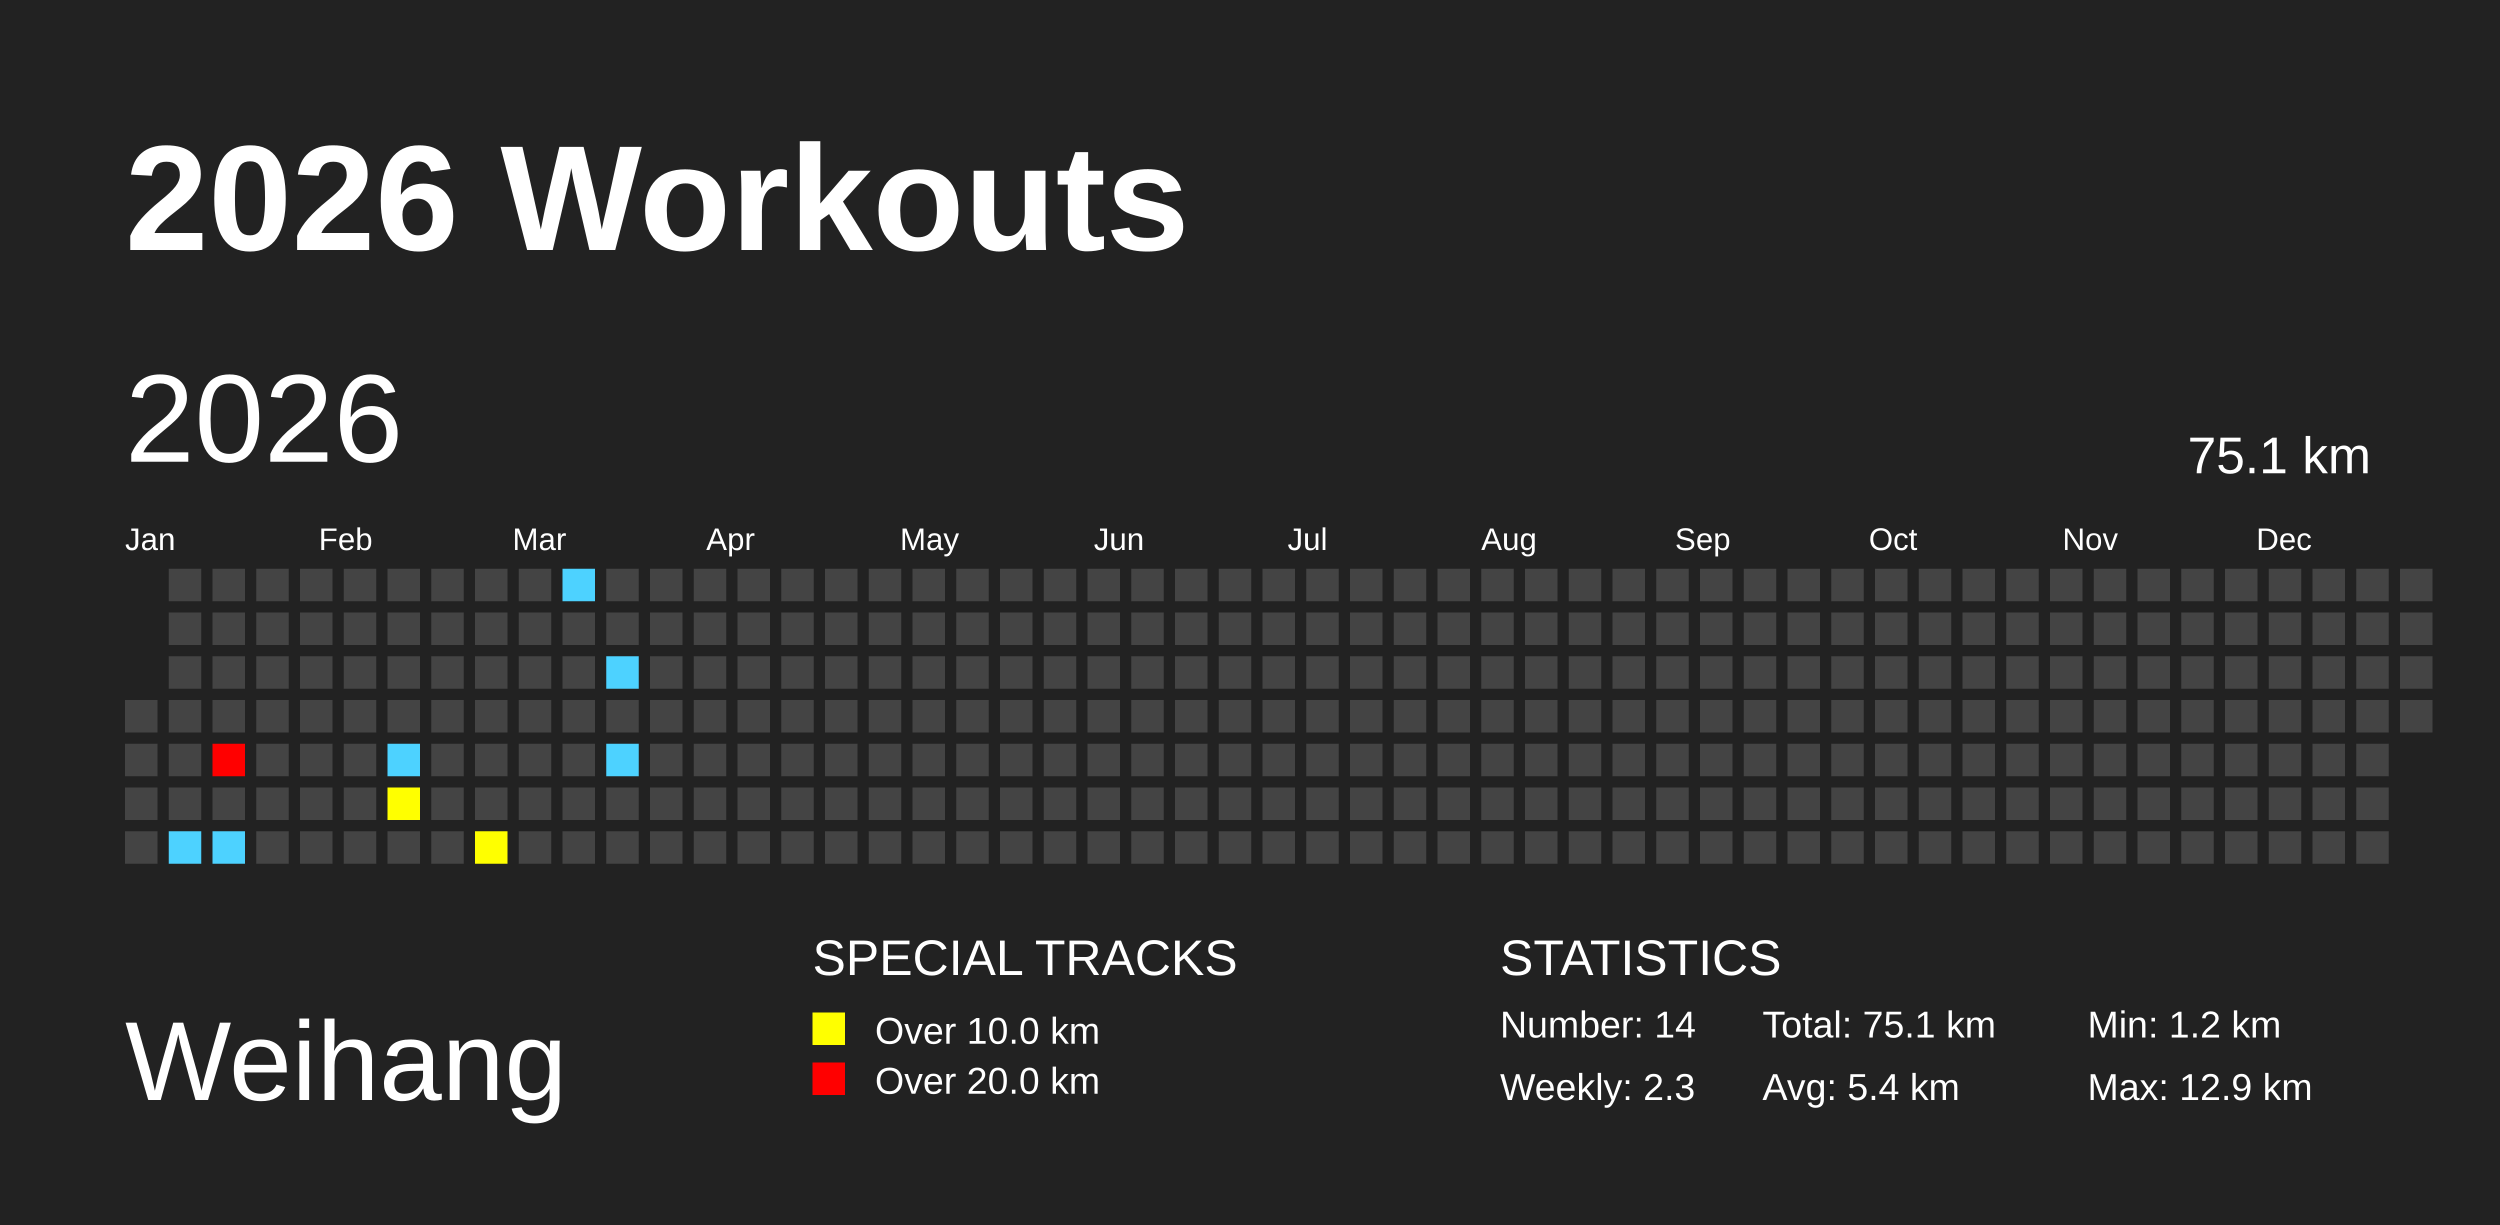
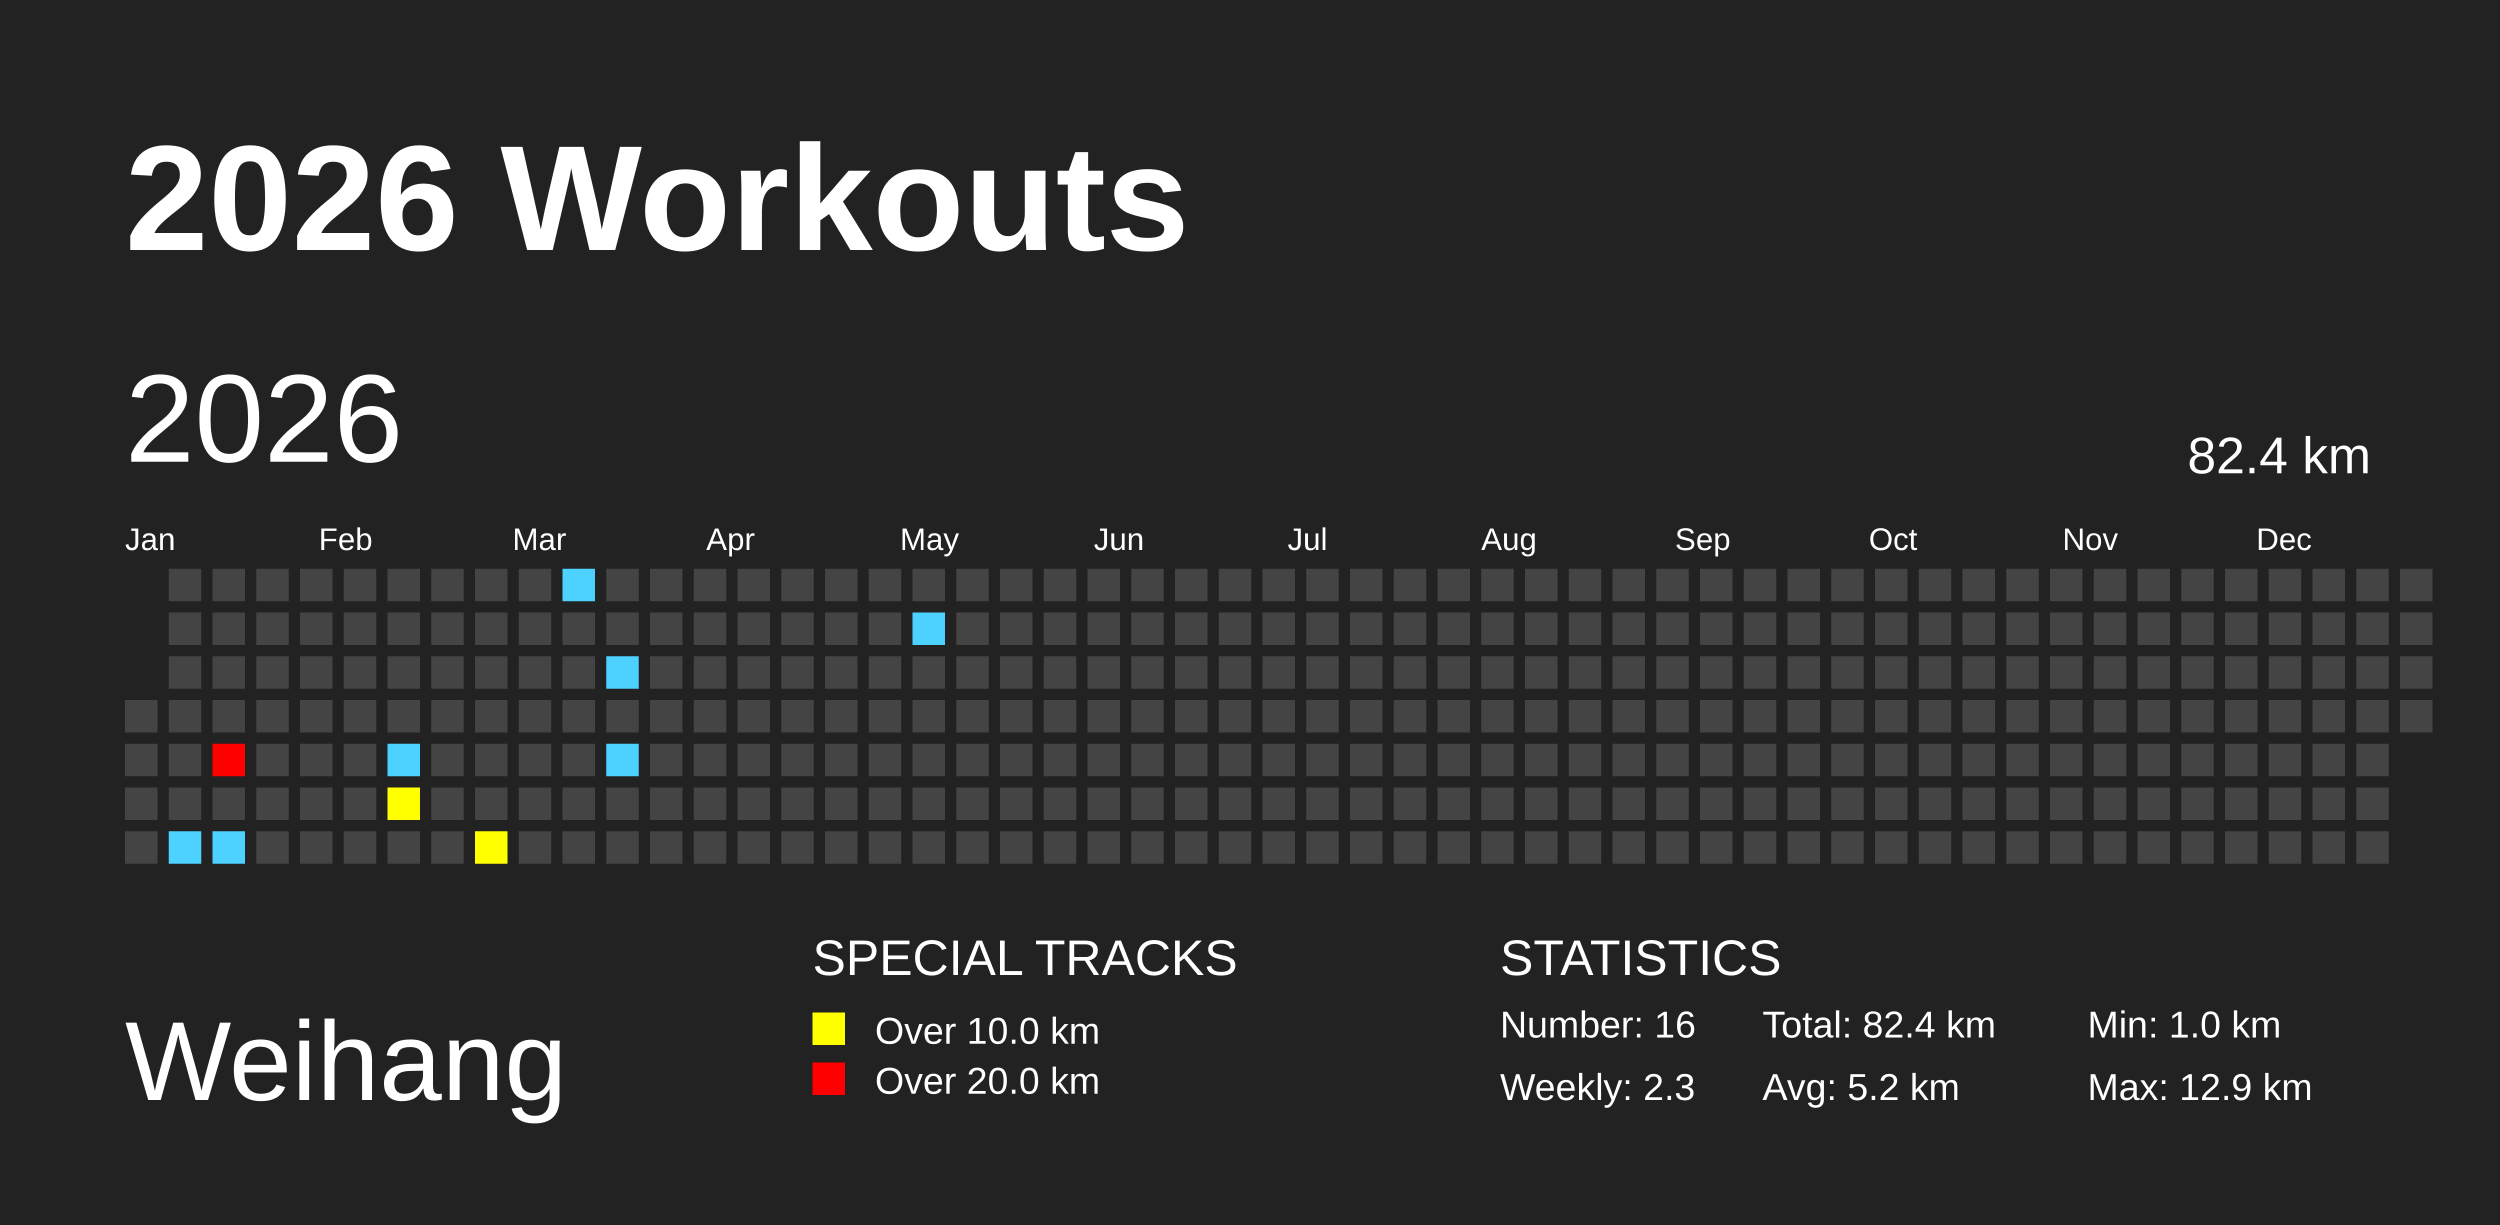
<svg xmlns="http://www.w3.org/2000/svg" baseProfile="full" height="98mm" version="1.1" viewBox="0,0,200,98" width="200mm">
  <defs />
  <rect fill="#222222" height="98" width="200" x="0" y="0" />
  <text fill="#FFFFFF" style="font-size:12px; font-family:Arial; font-weight:bold;" x="10" y="20">2026 Workouts</text>
  <text fill="#FFFFFF" style="font-size:9px; font-family:Arial" x="10" y="88">Weihang</text>
  <text fill="#FFFFFF" style="font-size:4px; font-family:Arial" x="65" y="78">SPECIAL TRACKS</text>
  <rect fill="yellow" height="2.6" width="2.6" x="65" y="81" />
  <text fill="#FFFFFF" style="font-size:3px; font-family:Arial" x="70" y="83.5">Over 10.0 km</text>
  <rect fill="red" height="2.6" width="2.6" x="65" y="85" />
  <text fill="#FFFFFF" style="font-size:3px; font-family:Arial" x="70" y="87.5">Over 20.0 km</text>
  <text fill="#FFFFFF" style="font-size:4px; font-family:Arial" x="120" y="78">STATISTICS</text>
-   <text fill="#FFFFFF" style="font-size:3px; font-family:Arial" x="120" y="83">Number: 14</text>
+   <text fill="#FFFFFF" style="font-size:3px; font-family:Arial" x="120" y="83">Number: 16</text>
  <text fill="#FFFFFF" style="font-size:3px; font-family:Arial" x="120" y="88">Weekly: 2.3</text>
-   <text fill="#FFFFFF" style="font-size:3px; font-family:Arial" x="141" y="83">Total: 75.1 km</text>
-   <text fill="#FFFFFF" style="font-size:3px; font-family:Arial" x="141" y="88">Avg: 5.4 km</text>
-   <text fill="#FFFFFF" style="font-size:3px; font-family:Arial" x="167" y="83">Min: 1.2 km</text>
+   <text fill="#FFFFFF" style="font-size:3px; font-family:Arial" x="141" y="83">Total: 82.4 km</text>
+   <text fill="#FFFFFF" style="font-size:3px; font-family:Arial" x="141" y="88">Avg: 5.2 km</text>
+   <text fill="#FFFFFF" style="font-size:3px; font-family:Arial" x="167" y="83">Min: 1.0 km</text>
  <text fill="#FFFFFF" style="font-size:3px; font-family:Arial" x="167" y="88">Max: 12.9 km</text>
  <text dominant-baseline="hanging" fill="#FFFFFF" style="font-size:10.0px; font-family:Arial;" x="10" y="30">2026</text>
-   <text dominant-baseline="hanging" fill="#FFFFFF" style="font-size:4.125px; font-family:Arial;" x="175" y="35">75.1 km</text>
+   <text dominant-baseline="hanging" fill="#FFFFFF" style="font-size:4.125px; font-family:Arial;" x="175" y="35">82.4 km</text>
  <text fill="#FFFFFF" style="font-size:2.5px; font-family:Arial" x="10.0" y="44">Jan</text>
  <text fill="#FFFFFF" style="font-size:2.5px; font-family:Arial" x="25.5" y="44">Feb</text>
  <text fill="#FFFFFF" style="font-size:2.5px; font-family:Arial" x="41.0" y="44">Mar</text>
  <text fill="#FFFFFF" style="font-size:2.5px; font-family:Arial" x="56.5" y="44">Apr</text>
  <text fill="#FFFFFF" style="font-size:2.5px; font-family:Arial" x="72.0" y="44">May</text>
  <text fill="#FFFFFF" style="font-size:2.5px; font-family:Arial" x="87.5" y="44">Jun</text>
  <text fill="#FFFFFF" style="font-size:2.5px; font-family:Arial" x="103.0" y="44">Jul</text>
  <text fill="#FFFFFF" style="font-size:2.5px; font-family:Arial" x="118.5" y="44">Aug</text>
  <text fill="#FFFFFF" style="font-size:2.5px; font-family:Arial" x="134.0" y="44">Sep</text>
  <text fill="#FFFFFF" style="font-size:2.5px; font-family:Arial" x="149.5" y="44">Oct</text>
  <text fill="#FFFFFF" style="font-size:2.5px; font-family:Arial" x="165.0" y="44">Nov</text>
  <text fill="#FFFFFF" style="font-size:2.5px; font-family:Arial" x="180.5" y="44">Dec</text>
  <rect fill="#444444" height="2.6" width="2.6" x="10.0" y="56.0" />
  <rect fill="#444444" height="2.6" width="2.6" x="10.0" y="59.5" />
  <rect fill="#444444" height="2.6" width="2.6" x="10.0" y="63.0" />
  <rect fill="#444444" height="2.6" width="2.6" x="10.0" y="66.5" />
  <rect fill="#444444" height="2.6" width="2.6" x="13.5" y="45.5" />
  <rect fill="#444444" height="2.6" width="2.6" x="13.5" y="49.0" />
  <rect fill="#444444" height="2.6" width="2.6" x="13.5" y="52.5" />
  <rect fill="#444444" height="2.6" width="2.6" x="13.5" y="56.0" />
  <rect fill="#444444" height="2.6" width="2.6" x="13.5" y="59.5" />
  <rect fill="#444444" height="2.6" width="2.6" x="13.5" y="63.0" />
  <rect fill="#4DD2FF" height="2.6" width="2.6" x="13.5" y="66.5" />
  <rect fill="#444444" height="2.6" width="2.6" x="17.0" y="45.5" />
  <rect fill="#444444" height="2.6" width="2.6" x="17.0" y="49.0" />
  <rect fill="#444444" height="2.6" width="2.6" x="17.0" y="52.5" />
  <rect fill="#444444" height="2.6" width="2.6" x="17.0" y="56.0" />
  <rect fill="red" height="2.6" width="2.6" x="17.0" y="59.5" />
  <rect fill="#444444" height="2.6" width="2.6" x="17.0" y="63.0" />
  <rect fill="#4DD2FF" height="2.6" width="2.6" x="17.0" y="66.5" />
  <rect fill="#444444" height="2.6" width="2.6" x="20.5" y="45.5" />
  <rect fill="#444444" height="2.6" width="2.6" x="20.5" y="49.0" />
  <rect fill="#444444" height="2.6" width="2.6" x="20.5" y="52.5" />
  <rect fill="#444444" height="2.6" width="2.6" x="20.5" y="56.0" />
  <rect fill="#444444" height="2.6" width="2.6" x="20.5" y="59.5" />
  <rect fill="#444444" height="2.6" width="2.6" x="20.5" y="63.0" />
  <rect fill="#444444" height="2.6" width="2.6" x="20.5" y="66.5" />
  <rect fill="#444444" height="2.6" width="2.6" x="24.0" y="45.5" />
  <rect fill="#444444" height="2.6" width="2.6" x="24.0" y="49.0" />
  <rect fill="#444444" height="2.6" width="2.6" x="24.0" y="52.5" />
  <rect fill="#444444" height="2.6" width="2.6" x="24.0" y="56.0" />
  <rect fill="#444444" height="2.6" width="2.6" x="24.0" y="59.5" />
  <rect fill="#444444" height="2.6" width="2.6" x="24.0" y="63.0" />
  <rect fill="#444444" height="2.6" width="2.6" x="24.0" y="66.5" />
  <rect fill="#444444" height="2.6" width="2.6" x="27.5" y="45.5" />
  <rect fill="#444444" height="2.6" width="2.6" x="27.5" y="49.0" />
  <rect fill="#444444" height="2.6" width="2.6" x="27.5" y="52.5" />
  <rect fill="#444444" height="2.6" width="2.6" x="27.5" y="56.0" />
  <rect fill="#444444" height="2.6" width="2.6" x="27.5" y="59.5" />
  <rect fill="#444444" height="2.6" width="2.6" x="27.5" y="63.0" />
  <rect fill="#444444" height="2.6" width="2.6" x="27.5" y="66.5" />
  <rect fill="#444444" height="2.6" width="2.6" x="31.0" y="45.5" />
  <rect fill="#444444" height="2.6" width="2.6" x="31.0" y="49.0" />
  <rect fill="#444444" height="2.6" width="2.6" x="31.0" y="52.5" />
  <rect fill="#444444" height="2.6" width="2.6" x="31.0" y="56.0" />
  <rect fill="#4DD2FF" height="2.6" width="2.6" x="31.0" y="59.5" />
  <rect fill="yellow" height="2.6" width="2.6" x="31.0" y="63.0" />
  <rect fill="#444444" height="2.6" width="2.6" x="31.0" y="66.5" />
  <rect fill="#444444" height="2.6" width="2.6" x="34.5" y="45.5" />
  <rect fill="#444444" height="2.6" width="2.6" x="34.5" y="49.0" />
  <rect fill="#444444" height="2.6" width="2.6" x="34.5" y="52.5" />
  <rect fill="#444444" height="2.6" width="2.6" x="34.5" y="56.0" />
  <rect fill="#444444" height="2.6" width="2.6" x="34.5" y="59.5" />
  <rect fill="#444444" height="2.6" width="2.6" x="34.5" y="63.0" />
  <rect fill="#444444" height="2.6" width="2.6" x="34.5" y="66.5" />
  <rect fill="#444444" height="2.6" width="2.6" x="38.0" y="45.5" />
  <rect fill="#444444" height="2.6" width="2.6" x="38.0" y="49.0" />
  <rect fill="#444444" height="2.6" width="2.6" x="38.0" y="52.5" />
  <rect fill="#444444" height="2.6" width="2.6" x="38.0" y="56.0" />
  <rect fill="#444444" height="2.6" width="2.6" x="38.0" y="59.5" />
  <rect fill="#444444" height="2.6" width="2.6" x="38.0" y="63.0" />
  <rect fill="yellow" height="2.6" width="2.6" x="38.0" y="66.5" />
  <rect fill="#444444" height="2.6" width="2.6" x="41.5" y="45.5" />
  <rect fill="#444444" height="2.6" width="2.6" x="41.5" y="49.0" />
  <rect fill="#444444" height="2.6" width="2.6" x="41.5" y="52.5" />
  <rect fill="#444444" height="2.6" width="2.6" x="41.5" y="56.0" />
  <rect fill="#444444" height="2.6" width="2.6" x="41.5" y="59.5" />
  <rect fill="#444444" height="2.6" width="2.6" x="41.5" y="63.0" />
  <rect fill="#444444" height="2.6" width="2.6" x="41.5" y="66.5" />
  <rect fill="#4DD2FF" height="2.6" width="2.6" x="45.0" y="45.5" />
  <rect fill="#444444" height="2.6" width="2.6" x="45.0" y="49.0" />
  <rect fill="#444444" height="2.6" width="2.6" x="45.0" y="52.5" />
  <rect fill="#444444" height="2.6" width="2.6" x="45.0" y="56.0" />
  <rect fill="#444444" height="2.6" width="2.6" x="45.0" y="59.5" />
  <rect fill="#444444" height="2.6" width="2.6" x="45.0" y="63.0" />
  <rect fill="#444444" height="2.6" width="2.6" x="45.0" y="66.5" />
  <rect fill="#444444" height="2.6" width="2.6" x="48.5" y="45.5" />
  <rect fill="#444444" height="2.6" width="2.6" x="48.5" y="49.0" />
  <rect fill="#4DD2FF" height="2.6" width="2.6" x="48.5" y="52.5" />
  <rect fill="#444444" height="2.6" width="2.6" x="48.5" y="56.0" />
  <rect fill="#4DD2FF" height="2.6" width="2.6" x="48.5" y="59.5" />
  <rect fill="#444444" height="2.6" width="2.6" x="48.5" y="63.0" />
  <rect fill="#444444" height="2.6" width="2.6" x="48.5" y="66.5" />
  <rect fill="#444444" height="2.6" width="2.6" x="52.0" y="45.5" />
  <rect fill="#444444" height="2.6" width="2.6" x="52.0" y="49.0" />
  <rect fill="#444444" height="2.6" width="2.6" x="52.0" y="52.5" />
  <rect fill="#444444" height="2.6" width="2.6" x="52.0" y="56.0" />
  <rect fill="#444444" height="2.6" width="2.6" x="52.0" y="59.5" />
  <rect fill="#444444" height="2.6" width="2.6" x="52.0" y="63.0" />
  <rect fill="#444444" height="2.6" width="2.6" x="52.0" y="66.5" />
  <rect fill="#444444" height="2.6" width="2.6" x="55.5" y="45.5" />
  <rect fill="#444444" height="2.6" width="2.6" x="55.5" y="49.0" />
  <rect fill="#444444" height="2.6" width="2.6" x="55.5" y="52.5" />
  <rect fill="#444444" height="2.6" width="2.6" x="55.5" y="56.0" />
  <rect fill="#444444" height="2.6" width="2.6" x="55.5" y="59.5" />
  <rect fill="#444444" height="2.6" width="2.6" x="55.5" y="63.0" />
  <rect fill="#444444" height="2.6" width="2.6" x="55.5" y="66.5" />
  <rect fill="#444444" height="2.6" width="2.6" x="59.0" y="45.5" />
  <rect fill="#444444" height="2.6" width="2.6" x="59.0" y="49.0" />
  <rect fill="#444444" height="2.6" width="2.6" x="59.0" y="52.5" />
  <rect fill="#444444" height="2.6" width="2.6" x="59.0" y="56.0" />
  <rect fill="#444444" height="2.6" width="2.6" x="59.0" y="59.5" />
  <rect fill="#444444" height="2.6" width="2.6" x="59.0" y="63.0" />
  <rect fill="#444444" height="2.6" width="2.6" x="59.0" y="66.5" />
  <rect fill="#444444" height="2.6" width="2.6" x="62.5" y="45.5" />
  <rect fill="#444444" height="2.6" width="2.6" x="62.5" y="49.0" />
  <rect fill="#444444" height="2.6" width="2.6" x="62.5" y="52.5" />
  <rect fill="#444444" height="2.6" width="2.6" x="62.5" y="56.0" />
  <rect fill="#444444" height="2.6" width="2.6" x="62.5" y="59.5" />
  <rect fill="#444444" height="2.6" width="2.6" x="62.5" y="63.0" />
  <rect fill="#444444" height="2.6" width="2.6" x="62.5" y="66.5" />
  <rect fill="#444444" height="2.6" width="2.6" x="66.0" y="45.5" />
  <rect fill="#444444" height="2.6" width="2.6" x="66.0" y="49.0" />
  <rect fill="#444444" height="2.6" width="2.6" x="66.0" y="52.5" />
  <rect fill="#444444" height="2.6" width="2.6" x="66.0" y="56.0" />
  <rect fill="#444444" height="2.6" width="2.6" x="66.0" y="59.5" />
  <rect fill="#444444" height="2.6" width="2.6" x="66.0" y="63.0" />
  <rect fill="#444444" height="2.6" width="2.6" x="66.0" y="66.5" />
  <rect fill="#444444" height="2.6" width="2.6" x="69.5" y="45.5" />
  <rect fill="#444444" height="2.6" width="2.6" x="69.5" y="49.0" />
  <rect fill="#444444" height="2.6" width="2.6" x="69.5" y="52.5" />
  <rect fill="#444444" height="2.6" width="2.6" x="69.5" y="56.0" />
  <rect fill="#444444" height="2.6" width="2.6" x="69.5" y="59.5" />
  <rect fill="#444444" height="2.6" width="2.6" x="69.5" y="63.0" />
  <rect fill="#444444" height="2.6" width="2.6" x="69.5" y="66.5" />
  <rect fill="#444444" height="2.6" width="2.6" x="73.0" y="45.5" />
-   <rect fill="#444444" height="2.6" width="2.6" x="73.0" y="49.0" />
+   <rect fill="#4DD2FF" height="2.6" width="2.6" x="73.0" y="49.0" />
  <rect fill="#444444" height="2.6" width="2.6" x="73.0" y="52.5" />
  <rect fill="#444444" height="2.6" width="2.6" x="73.0" y="56.0" />
  <rect fill="#444444" height="2.6" width="2.6" x="73.0" y="59.5" />
  <rect fill="#444444" height="2.6" width="2.6" x="73.0" y="63.0" />
  <rect fill="#444444" height="2.6" width="2.6" x="73.0" y="66.5" />
  <rect fill="#444444" height="2.6" width="2.6" x="76.5" y="45.5" />
  <rect fill="#444444" height="2.6" width="2.6" x="76.5" y="49.0" />
  <rect fill="#444444" height="2.6" width="2.6" x="76.5" y="52.5" />
  <rect fill="#444444" height="2.6" width="2.6" x="76.5" y="56.0" />
  <rect fill="#444444" height="2.6" width="2.6" x="76.5" y="59.5" />
  <rect fill="#444444" height="2.6" width="2.6" x="76.5" y="63.0" />
  <rect fill="#444444" height="2.6" width="2.6" x="76.5" y="66.5" />
  <rect fill="#444444" height="2.6" width="2.6" x="80.0" y="45.5" />
  <rect fill="#444444" height="2.6" width="2.6" x="80.0" y="49.0" />
  <rect fill="#444444" height="2.6" width="2.6" x="80.0" y="52.5" />
  <rect fill="#444444" height="2.6" width="2.6" x="80.0" y="56.0" />
  <rect fill="#444444" height="2.6" width="2.6" x="80.0" y="59.5" />
  <rect fill="#444444" height="2.6" width="2.6" x="80.0" y="63.0" />
  <rect fill="#444444" height="2.6" width="2.6" x="80.0" y="66.5" />
  <rect fill="#444444" height="2.6" width="2.6" x="83.5" y="45.5" />
  <rect fill="#444444" height="2.6" width="2.6" x="83.5" y="49.0" />
  <rect fill="#444444" height="2.6" width="2.6" x="83.5" y="52.5" />
  <rect fill="#444444" height="2.6" width="2.6" x="83.5" y="56.0" />
  <rect fill="#444444" height="2.6" width="2.6" x="83.5" y="59.5" />
  <rect fill="#444444" height="2.6" width="2.6" x="83.5" y="63.0" />
  <rect fill="#444444" height="2.6" width="2.6" x="83.5" y="66.5" />
  <rect fill="#444444" height="2.6" width="2.6" x="87.0" y="45.5" />
  <rect fill="#444444" height="2.6" width="2.6" x="87.0" y="49.0" />
  <rect fill="#444444" height="2.6" width="2.6" x="87.0" y="52.5" />
  <rect fill="#444444" height="2.6" width="2.6" x="87.0" y="56.0" />
  <rect fill="#444444" height="2.6" width="2.6" x="87.0" y="59.5" />
  <rect fill="#444444" height="2.6" width="2.6" x="87.0" y="63.0" />
  <rect fill="#444444" height="2.6" width="2.6" x="87.0" y="66.5" />
  <rect fill="#444444" height="2.6" width="2.6" x="90.5" y="45.5" />
  <rect fill="#444444" height="2.6" width="2.6" x="90.5" y="49.0" />
  <rect fill="#444444" height="2.6" width="2.6" x="90.5" y="52.5" />
  <rect fill="#444444" height="2.6" width="2.6" x="90.5" y="56.0" />
  <rect fill="#444444" height="2.6" width="2.6" x="90.5" y="59.5" />
  <rect fill="#444444" height="2.6" width="2.6" x="90.5" y="63.0" />
  <rect fill="#444444" height="2.6" width="2.6" x="90.5" y="66.5" />
  <rect fill="#444444" height="2.6" width="2.6" x="94.0" y="45.5" />
  <rect fill="#444444" height="2.6" width="2.6" x="94.0" y="49.0" />
  <rect fill="#444444" height="2.6" width="2.6" x="94.0" y="52.5" />
  <rect fill="#444444" height="2.6" width="2.6" x="94.0" y="56.0" />
  <rect fill="#444444" height="2.6" width="2.6" x="94.0" y="59.5" />
  <rect fill="#444444" height="2.6" width="2.6" x="94.0" y="63.0" />
  <rect fill="#444444" height="2.6" width="2.6" x="94.0" y="66.5" />
  <rect fill="#444444" height="2.6" width="2.6" x="97.5" y="45.5" />
  <rect fill="#444444" height="2.6" width="2.6" x="97.5" y="49.0" />
  <rect fill="#444444" height="2.6" width="2.6" x="97.5" y="52.5" />
  <rect fill="#444444" height="2.6" width="2.6" x="97.5" y="56.0" />
  <rect fill="#444444" height="2.6" width="2.6" x="97.5" y="59.5" />
  <rect fill="#444444" height="2.6" width="2.6" x="97.5" y="63.0" />
  <rect fill="#444444" height="2.6" width="2.6" x="97.5" y="66.5" />
  <rect fill="#444444" height="2.6" width="2.6" x="101.0" y="45.5" />
  <rect fill="#444444" height="2.6" width="2.6" x="101.0" y="49.0" />
  <rect fill="#444444" height="2.6" width="2.6" x="101.0" y="52.5" />
  <rect fill="#444444" height="2.6" width="2.6" x="101.0" y="56.0" />
  <rect fill="#444444" height="2.6" width="2.6" x="101.0" y="59.5" />
  <rect fill="#444444" height="2.6" width="2.6" x="101.0" y="63.0" />
  <rect fill="#444444" height="2.6" width="2.6" x="101.0" y="66.5" />
  <rect fill="#444444" height="2.6" width="2.6" x="104.5" y="45.5" />
  <rect fill="#444444" height="2.6" width="2.6" x="104.5" y="49.0" />
  <rect fill="#444444" height="2.6" width="2.6" x="104.5" y="52.5" />
  <rect fill="#444444" height="2.6" width="2.6" x="104.5" y="56.0" />
  <rect fill="#444444" height="2.6" width="2.6" x="104.5" y="59.5" />
  <rect fill="#444444" height="2.6" width="2.6" x="104.5" y="63.0" />
  <rect fill="#444444" height="2.6" width="2.6" x="104.5" y="66.5" />
  <rect fill="#444444" height="2.6" width="2.6" x="108.0" y="45.5" />
  <rect fill="#444444" height="2.6" width="2.6" x="108.0" y="49.0" />
  <rect fill="#444444" height="2.6" width="2.6" x="108.0" y="52.5" />
  <rect fill="#444444" height="2.6" width="2.6" x="108.0" y="56.0" />
  <rect fill="#444444" height="2.6" width="2.6" x="108.0" y="59.5" />
  <rect fill="#444444" height="2.6" width="2.6" x="108.0" y="63.0" />
  <rect fill="#444444" height="2.6" width="2.6" x="108.0" y="66.5" />
  <rect fill="#444444" height="2.6" width="2.6" x="111.5" y="45.5" />
  <rect fill="#444444" height="2.6" width="2.6" x="111.5" y="49.0" />
  <rect fill="#444444" height="2.6" width="2.6" x="111.5" y="52.5" />
  <rect fill="#444444" height="2.6" width="2.6" x="111.5" y="56.0" />
  <rect fill="#444444" height="2.6" width="2.6" x="111.5" y="59.5" />
  <rect fill="#444444" height="2.6" width="2.6" x="111.5" y="63.0" />
  <rect fill="#444444" height="2.6" width="2.6" x="111.5" y="66.5" />
  <rect fill="#444444" height="2.6" width="2.6" x="115.0" y="45.5" />
  <rect fill="#444444" height="2.6" width="2.6" x="115.0" y="49.0" />
  <rect fill="#444444" height="2.6" width="2.6" x="115.0" y="52.5" />
  <rect fill="#444444" height="2.6" width="2.6" x="115.0" y="56.0" />
  <rect fill="#444444" height="2.6" width="2.6" x="115.0" y="59.5" />
  <rect fill="#444444" height="2.6" width="2.6" x="115.0" y="63.0" />
  <rect fill="#444444" height="2.6" width="2.6" x="115.0" y="66.5" />
  <rect fill="#444444" height="2.6" width="2.6" x="118.5" y="45.5" />
  <rect fill="#444444" height="2.6" width="2.6" x="118.5" y="49.0" />
  <rect fill="#444444" height="2.6" width="2.6" x="118.5" y="52.5" />
  <rect fill="#444444" height="2.6" width="2.6" x="118.5" y="56.0" />
  <rect fill="#444444" height="2.6" width="2.6" x="118.5" y="59.5" />
  <rect fill="#444444" height="2.6" width="2.6" x="118.5" y="63.0" />
  <rect fill="#444444" height="2.6" width="2.6" x="118.5" y="66.5" />
  <rect fill="#444444" height="2.6" width="2.6" x="122.0" y="45.5" />
  <rect fill="#444444" height="2.6" width="2.6" x="122.0" y="49.0" />
  <rect fill="#444444" height="2.6" width="2.6" x="122.0" y="52.5" />
  <rect fill="#444444" height="2.6" width="2.6" x="122.0" y="56.0" />
  <rect fill="#444444" height="2.6" width="2.6" x="122.0" y="59.5" />
  <rect fill="#444444" height="2.6" width="2.6" x="122.0" y="63.0" />
  <rect fill="#444444" height="2.6" width="2.6" x="122.0" y="66.5" />
  <rect fill="#444444" height="2.6" width="2.6" x="125.5" y="45.5" />
  <rect fill="#444444" height="2.6" width="2.6" x="125.5" y="49.0" />
  <rect fill="#444444" height="2.6" width="2.6" x="125.5" y="52.5" />
  <rect fill="#444444" height="2.6" width="2.6" x="125.5" y="56.0" />
  <rect fill="#444444" height="2.6" width="2.6" x="125.5" y="59.5" />
  <rect fill="#444444" height="2.6" width="2.6" x="125.5" y="63.0" />
  <rect fill="#444444" height="2.6" width="2.6" x="125.5" y="66.5" />
  <rect fill="#444444" height="2.6" width="2.6" x="129.0" y="45.5" />
  <rect fill="#444444" height="2.6" width="2.6" x="129.0" y="49.0" />
  <rect fill="#444444" height="2.6" width="2.6" x="129.0" y="52.5" />
  <rect fill="#444444" height="2.6" width="2.6" x="129.0" y="56.0" />
  <rect fill="#444444" height="2.6" width="2.6" x="129.0" y="59.5" />
  <rect fill="#444444" height="2.6" width="2.6" x="129.0" y="63.0" />
  <rect fill="#444444" height="2.6" width="2.6" x="129.0" y="66.5" />
  <rect fill="#444444" height="2.6" width="2.6" x="132.5" y="45.5" />
  <rect fill="#444444" height="2.6" width="2.6" x="132.5" y="49.0" />
  <rect fill="#444444" height="2.6" width="2.6" x="132.5" y="52.5" />
  <rect fill="#444444" height="2.6" width="2.6" x="132.5" y="56.0" />
  <rect fill="#444444" height="2.6" width="2.6" x="132.5" y="59.5" />
  <rect fill="#444444" height="2.6" width="2.6" x="132.5" y="63.0" />
  <rect fill="#444444" height="2.6" width="2.6" x="132.5" y="66.5" />
  <rect fill="#444444" height="2.6" width="2.6" x="136.0" y="45.5" />
  <rect fill="#444444" height="2.6" width="2.6" x="136.0" y="49.0" />
  <rect fill="#444444" height="2.6" width="2.6" x="136.0" y="52.5" />
  <rect fill="#444444" height="2.6" width="2.6" x="136.0" y="56.0" />
  <rect fill="#444444" height="2.6" width="2.6" x="136.0" y="59.5" />
  <rect fill="#444444" height="2.6" width="2.6" x="136.0" y="63.0" />
  <rect fill="#444444" height="2.6" width="2.6" x="136.0" y="66.5" />
  <rect fill="#444444" height="2.6" width="2.6" x="139.5" y="45.5" />
  <rect fill="#444444" height="2.6" width="2.6" x="139.5" y="49.0" />
  <rect fill="#444444" height="2.6" width="2.6" x="139.5" y="52.5" />
  <rect fill="#444444" height="2.6" width="2.6" x="139.5" y="56.0" />
  <rect fill="#444444" height="2.6" width="2.6" x="139.5" y="59.5" />
  <rect fill="#444444" height="2.6" width="2.6" x="139.5" y="63.0" />
  <rect fill="#444444" height="2.6" width="2.6" x="139.5" y="66.5" />
  <rect fill="#444444" height="2.6" width="2.6" x="143.0" y="45.5" />
  <rect fill="#444444" height="2.6" width="2.6" x="143.0" y="49.0" />
  <rect fill="#444444" height="2.6" width="2.6" x="143.0" y="52.5" />
  <rect fill="#444444" height="2.6" width="2.6" x="143.0" y="56.0" />
  <rect fill="#444444" height="2.6" width="2.6" x="143.0" y="59.5" />
  <rect fill="#444444" height="2.6" width="2.6" x="143.0" y="63.0" />
  <rect fill="#444444" height="2.6" width="2.6" x="143.0" y="66.5" />
  <rect fill="#444444" height="2.6" width="2.6" x="146.5" y="45.5" />
  <rect fill="#444444" height="2.6" width="2.6" x="146.5" y="49.0" />
  <rect fill="#444444" height="2.6" width="2.6" x="146.5" y="52.5" />
  <rect fill="#444444" height="2.6" width="2.6" x="146.5" y="56.0" />
  <rect fill="#444444" height="2.6" width="2.6" x="146.5" y="59.5" />
  <rect fill="#444444" height="2.6" width="2.6" x="146.5" y="63.0" />
  <rect fill="#444444" height="2.6" width="2.6" x="146.5" y="66.5" />
  <rect fill="#444444" height="2.6" width="2.6" x="150.0" y="45.5" />
  <rect fill="#444444" height="2.6" width="2.6" x="150.0" y="49.0" />
  <rect fill="#444444" height="2.6" width="2.6" x="150.0" y="52.5" />
  <rect fill="#444444" height="2.6" width="2.6" x="150.0" y="56.0" />
  <rect fill="#444444" height="2.6" width="2.6" x="150.0" y="59.5" />
  <rect fill="#444444" height="2.6" width="2.6" x="150.0" y="63.0" />
  <rect fill="#444444" height="2.6" width="2.6" x="150.0" y="66.5" />
  <rect fill="#444444" height="2.6" width="2.6" x="153.5" y="45.5" />
  <rect fill="#444444" height="2.6" width="2.6" x="153.5" y="49.0" />
  <rect fill="#444444" height="2.6" width="2.6" x="153.5" y="52.5" />
  <rect fill="#444444" height="2.6" width="2.6" x="153.5" y="56.0" />
  <rect fill="#444444" height="2.6" width="2.6" x="153.5" y="59.5" />
  <rect fill="#444444" height="2.6" width="2.6" x="153.5" y="63.0" />
  <rect fill="#444444" height="2.6" width="2.6" x="153.5" y="66.5" />
  <rect fill="#444444" height="2.6" width="2.6" x="157.0" y="45.5" />
  <rect fill="#444444" height="2.6" width="2.6" x="157.0" y="49.0" />
  <rect fill="#444444" height="2.6" width="2.6" x="157.0" y="52.5" />
  <rect fill="#444444" height="2.6" width="2.6" x="157.0" y="56.0" />
  <rect fill="#444444" height="2.6" width="2.6" x="157.0" y="59.5" />
  <rect fill="#444444" height="2.6" width="2.6" x="157.0" y="63.0" />
  <rect fill="#444444" height="2.6" width="2.6" x="157.0" y="66.5" />
  <rect fill="#444444" height="2.6" width="2.6" x="160.5" y="45.5" />
  <rect fill="#444444" height="2.6" width="2.6" x="160.5" y="49.0" />
  <rect fill="#444444" height="2.6" width="2.6" x="160.5" y="52.5" />
  <rect fill="#444444" height="2.6" width="2.6" x="160.5" y="56.0" />
  <rect fill="#444444" height="2.6" width="2.6" x="160.5" y="59.5" />
  <rect fill="#444444" height="2.6" width="2.6" x="160.5" y="63.0" />
  <rect fill="#444444" height="2.6" width="2.6" x="160.5" y="66.5" />
  <rect fill="#444444" height="2.6" width="2.6" x="164.0" y="45.5" />
  <rect fill="#444444" height="2.6" width="2.6" x="164.0" y="49.0" />
  <rect fill="#444444" height="2.6" width="2.6" x="164.0" y="52.5" />
  <rect fill="#444444" height="2.6" width="2.6" x="164.0" y="56.0" />
  <rect fill="#444444" height="2.6" width="2.6" x="164.0" y="59.5" />
  <rect fill="#444444" height="2.6" width="2.6" x="164.0" y="63.0" />
  <rect fill="#444444" height="2.6" width="2.6" x="164.0" y="66.5" />
  <rect fill="#444444" height="2.6" width="2.6" x="167.5" y="45.5" />
  <rect fill="#444444" height="2.6" width="2.6" x="167.5" y="49.0" />
  <rect fill="#444444" height="2.6" width="2.6" x="167.5" y="52.5" />
  <rect fill="#444444" height="2.6" width="2.6" x="167.5" y="56.0" />
  <rect fill="#444444" height="2.6" width="2.6" x="167.5" y="59.5" />
  <rect fill="#444444" height="2.6" width="2.6" x="167.5" y="63.0" />
  <rect fill="#444444" height="2.6" width="2.6" x="167.5" y="66.5" />
  <rect fill="#444444" height="2.6" width="2.6" x="171.0" y="45.5" />
  <rect fill="#444444" height="2.6" width="2.6" x="171.0" y="49.0" />
  <rect fill="#444444" height="2.6" width="2.6" x="171.0" y="52.5" />
  <rect fill="#444444" height="2.6" width="2.6" x="171.0" y="56.0" />
  <rect fill="#444444" height="2.6" width="2.6" x="171.0" y="59.5" />
  <rect fill="#444444" height="2.6" width="2.6" x="171.0" y="63.0" />
  <rect fill="#444444" height="2.6" width="2.6" x="171.0" y="66.5" />
  <rect fill="#444444" height="2.6" width="2.6" x="174.5" y="45.5" />
  <rect fill="#444444" height="2.6" width="2.6" x="174.5" y="49.0" />
  <rect fill="#444444" height="2.6" width="2.6" x="174.5" y="52.5" />
  <rect fill="#444444" height="2.6" width="2.6" x="174.5" y="56.0" />
  <rect fill="#444444" height="2.6" width="2.6" x="174.5" y="59.5" />
  <rect fill="#444444" height="2.6" width="2.6" x="174.5" y="63.0" />
  <rect fill="#444444" height="2.6" width="2.6" x="174.5" y="66.5" />
  <rect fill="#444444" height="2.6" width="2.6" x="178.0" y="45.5" />
  <rect fill="#444444" height="2.6" width="2.6" x="178.0" y="49.0" />
  <rect fill="#444444" height="2.6" width="2.6" x="178.0" y="52.5" />
  <rect fill="#444444" height="2.6" width="2.6" x="178.0" y="56.0" />
  <rect fill="#444444" height="2.6" width="2.6" x="178.0" y="59.5" />
  <rect fill="#444444" height="2.6" width="2.6" x="178.0" y="63.0" />
  <rect fill="#444444" height="2.6" width="2.6" x="178.0" y="66.5" />
  <rect fill="#444444" height="2.6" width="2.6" x="181.5" y="45.5" />
  <rect fill="#444444" height="2.6" width="2.6" x="181.5" y="49.0" />
  <rect fill="#444444" height="2.6" width="2.6" x="181.5" y="52.5" />
  <rect fill="#444444" height="2.6" width="2.6" x="181.5" y="56.0" />
  <rect fill="#444444" height="2.6" width="2.6" x="181.5" y="59.5" />
  <rect fill="#444444" height="2.6" width="2.6" x="181.5" y="63.0" />
  <rect fill="#444444" height="2.6" width="2.6" x="181.5" y="66.5" />
  <rect fill="#444444" height="2.6" width="2.6" x="185.0" y="45.5" />
  <rect fill="#444444" height="2.6" width="2.6" x="185.0" y="49.0" />
  <rect fill="#444444" height="2.6" width="2.6" x="185.0" y="52.5" />
  <rect fill="#444444" height="2.6" width="2.6" x="185.0" y="56.0" />
  <rect fill="#444444" height="2.6" width="2.6" x="185.0" y="59.5" />
  <rect fill="#444444" height="2.6" width="2.6" x="185.0" y="63.0" />
  <rect fill="#444444" height="2.6" width="2.6" x="185.0" y="66.5" />
  <rect fill="#444444" height="2.6" width="2.6" x="188.5" y="45.5" />
  <rect fill="#444444" height="2.6" width="2.6" x="188.5" y="49.0" />
  <rect fill="#444444" height="2.6" width="2.6" x="188.5" y="52.5" />
  <rect fill="#444444" height="2.6" width="2.6" x="188.5" y="56.0" />
  <rect fill="#444444" height="2.6" width="2.6" x="188.5" y="59.5" />
  <rect fill="#444444" height="2.6" width="2.6" x="188.5" y="63.0" />
  <rect fill="#444444" height="2.6" width="2.6" x="188.5" y="66.5" />
  <rect fill="#444444" height="2.6" width="2.6" x="192.0" y="45.5" />
  <rect fill="#444444" height="2.6" width="2.6" x="192.0" y="49.0" />
  <rect fill="#444444" height="2.6" width="2.6" x="192.0" y="52.5" />
  <rect fill="#444444" height="2.6" width="2.6" x="192.0" y="56.0" />
</svg>
